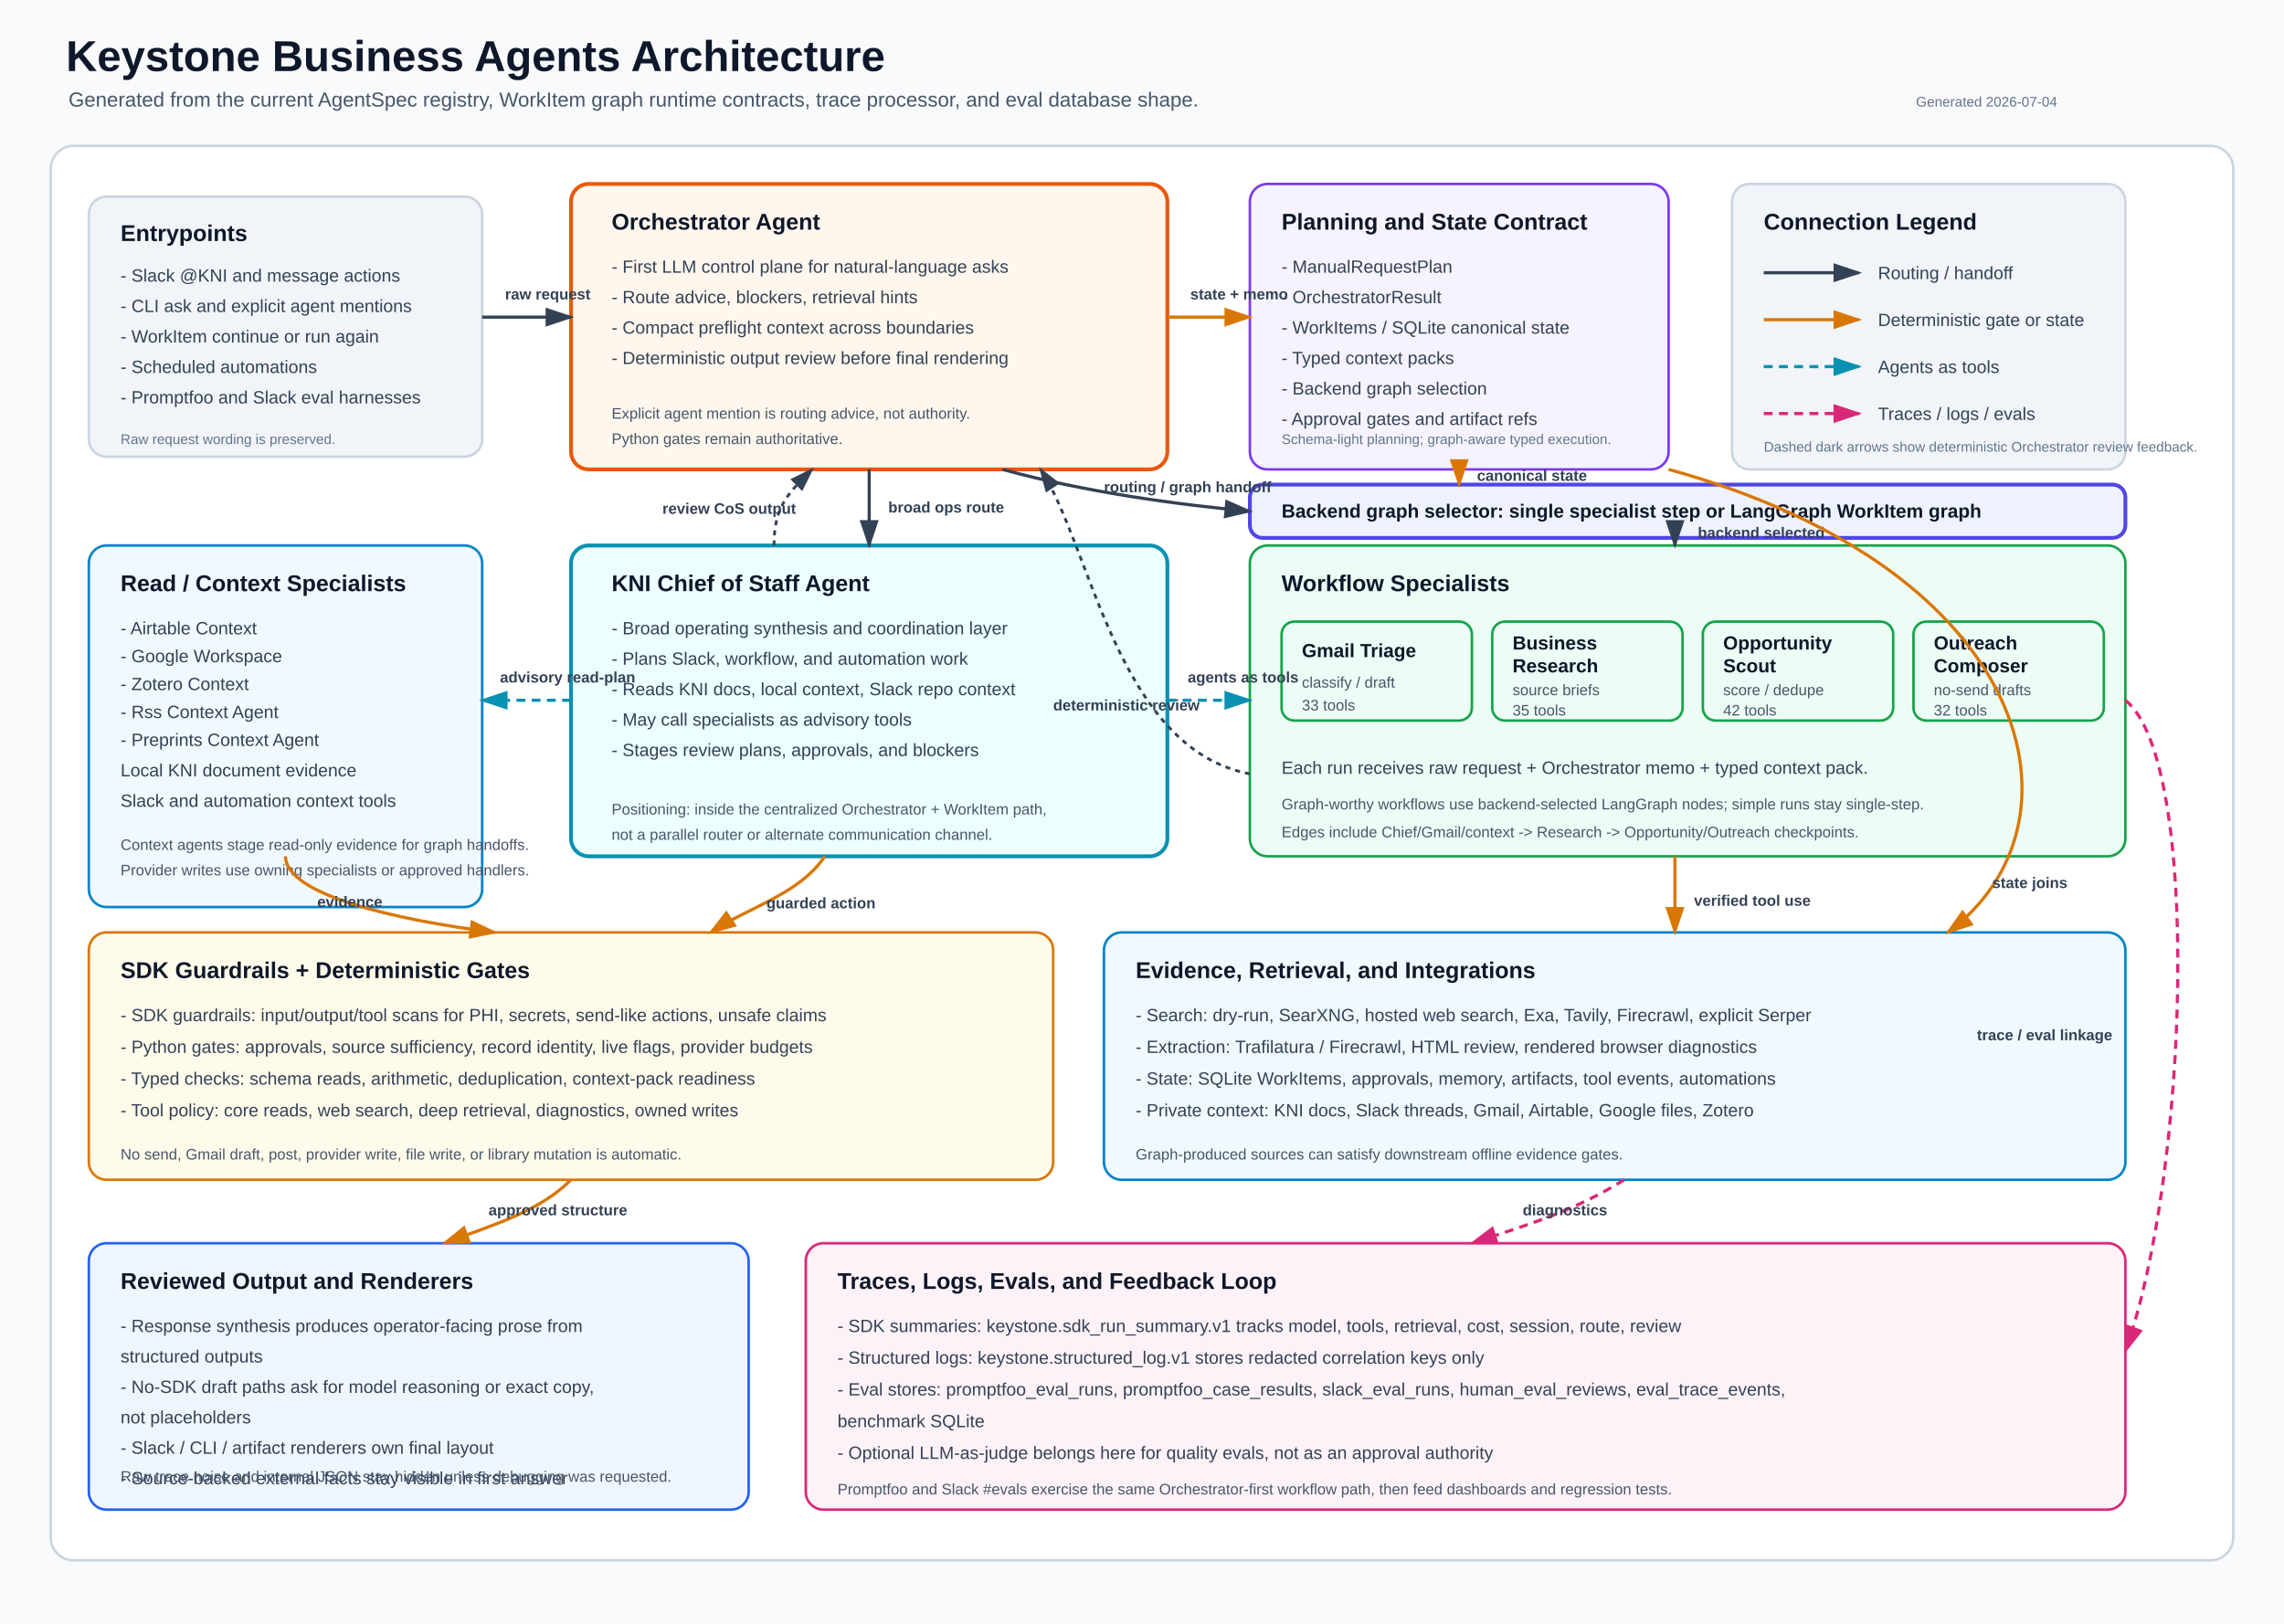
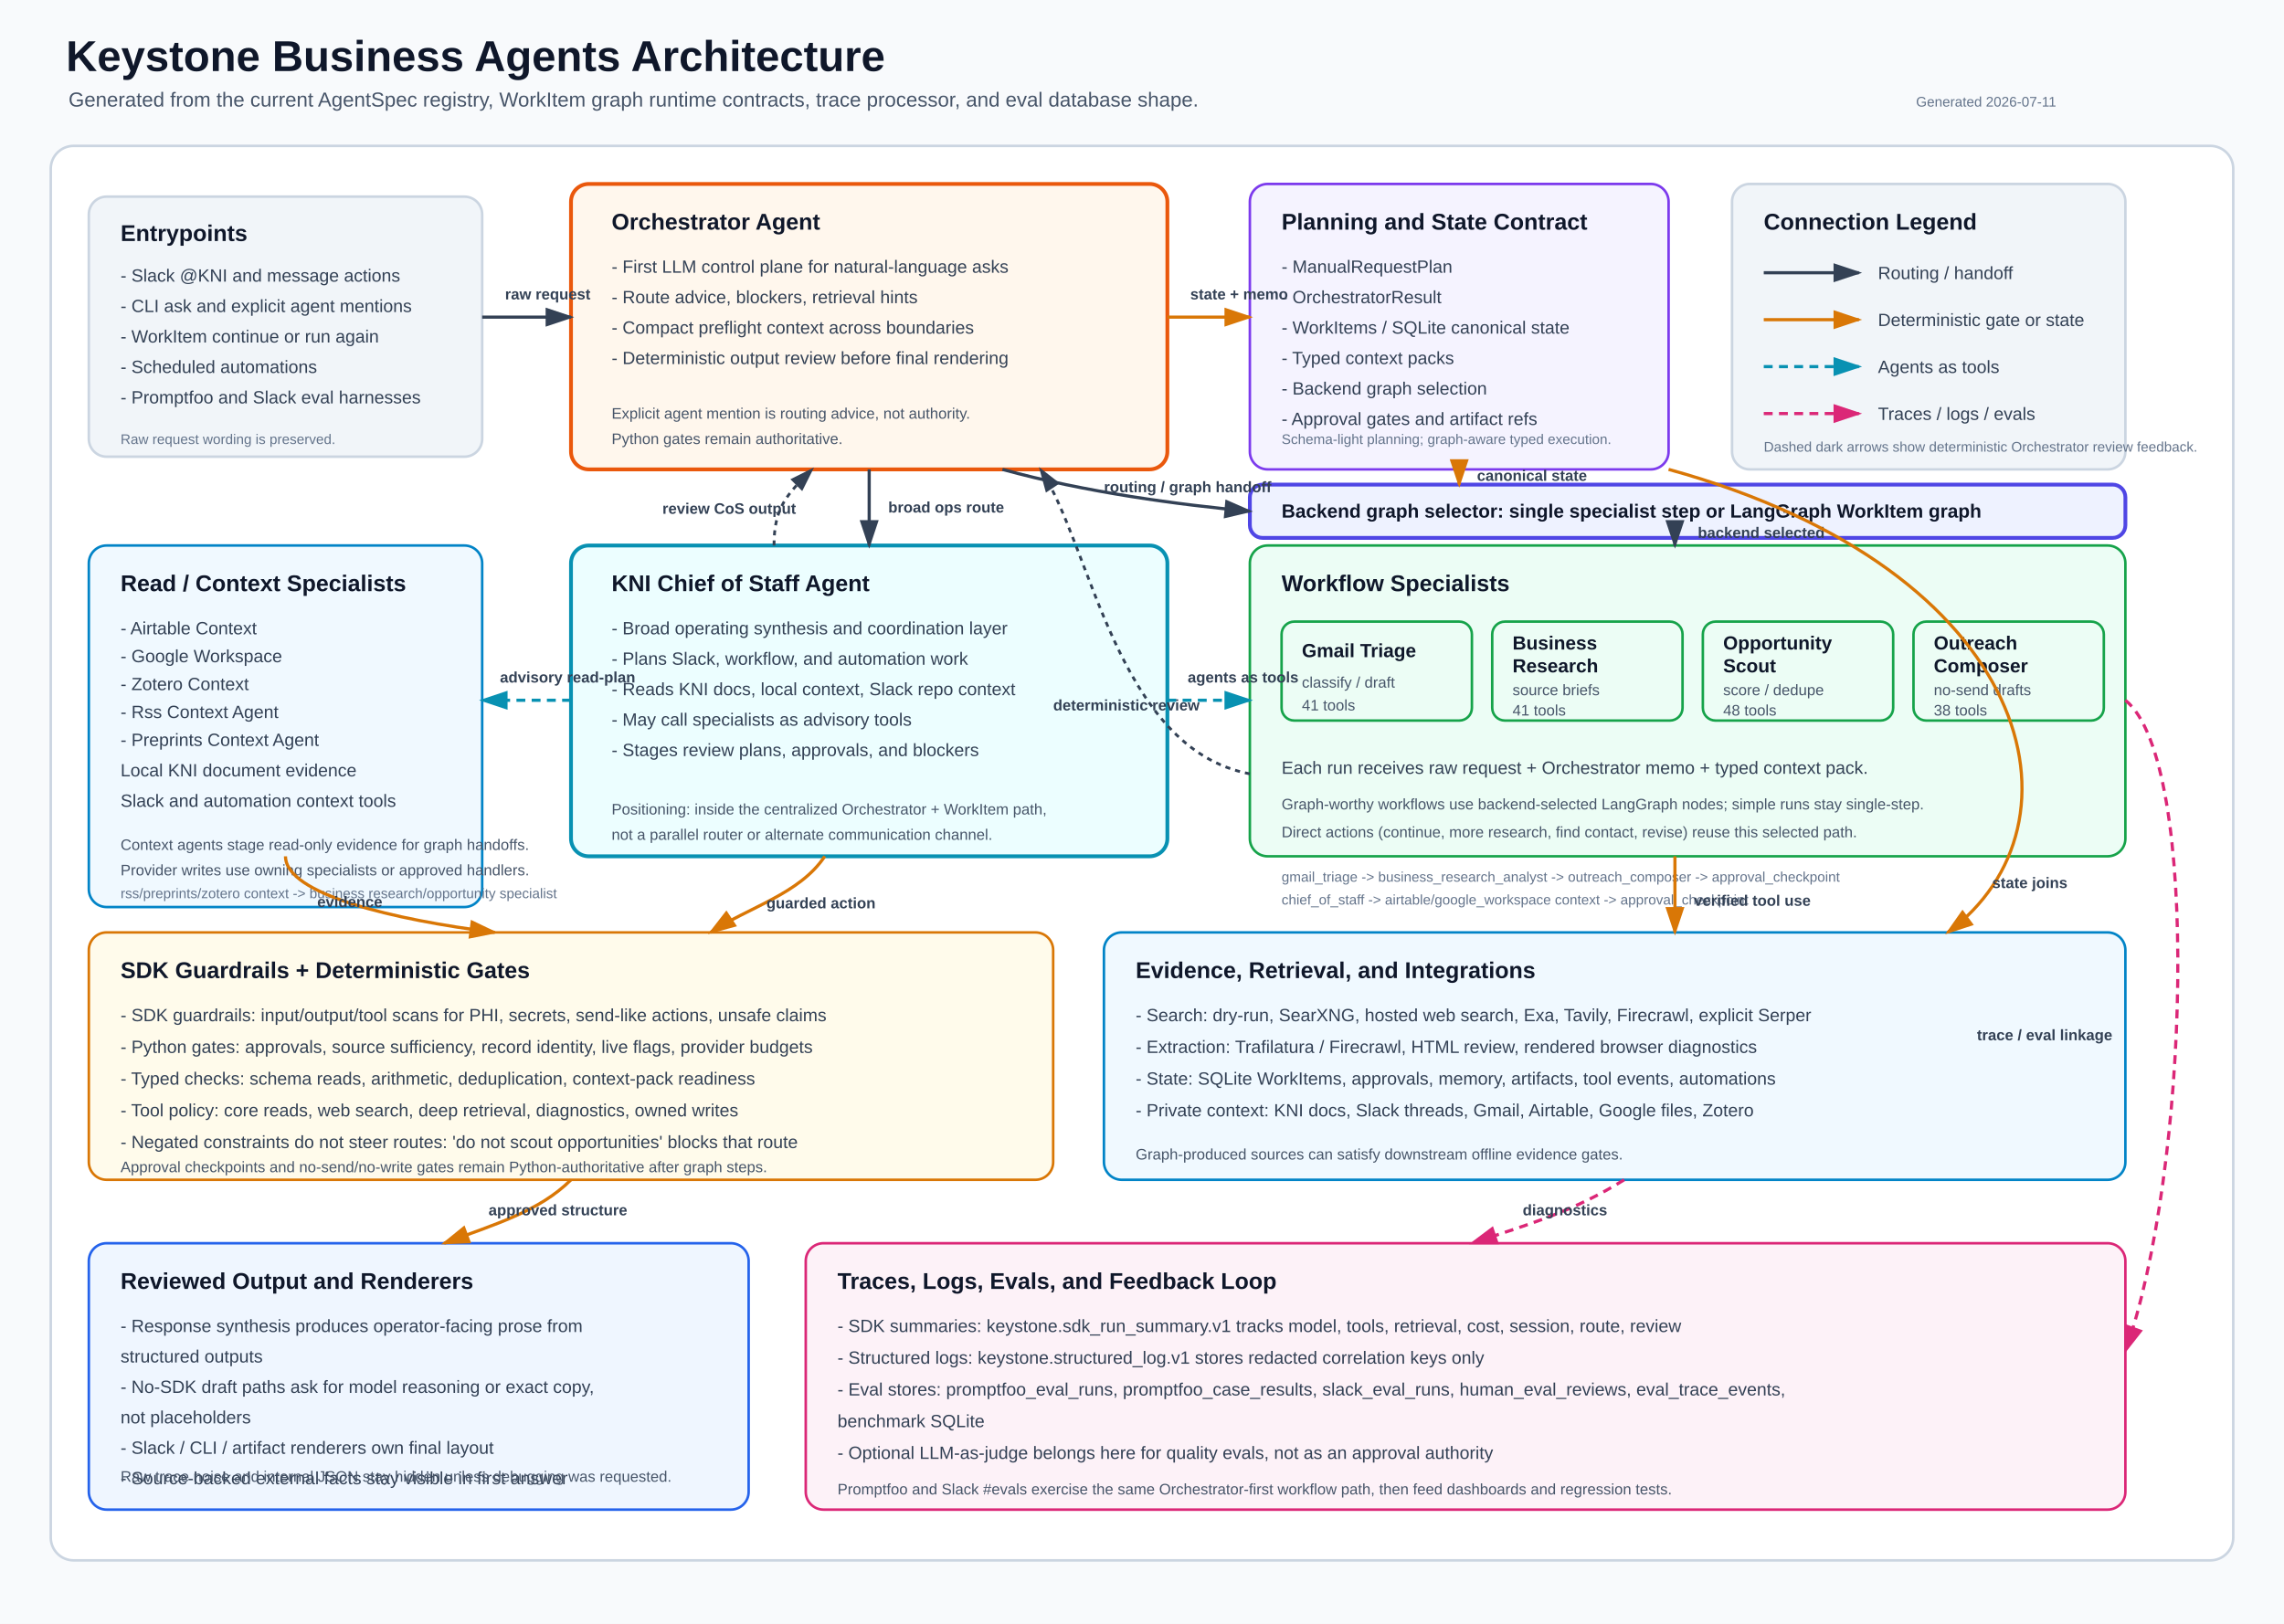
<svg xmlns="http://www.w3.org/2000/svg" width="1800" height="1280" viewBox="0 0 1800 1280" role="img" aria-labelledby="title desc">
  <defs>
    <marker id="arrow" markerWidth="10" markerHeight="10" refX="8" refY="3" orient="auto" markerUnits="strokeWidth">
      <path d="M0,0 L0,6 L9,3 z" fill="#334155" />
    </marker>
    <marker id="arrow-det" markerWidth="10" markerHeight="10" refX="8" refY="3" orient="auto" markerUnits="strokeWidth">
      <path d="M0,0 L0,6 L9,3 z" fill="#d97706" />
    </marker>
    <marker id="arrow-tool" markerWidth="10" markerHeight="10" refX="8" refY="3" orient="auto" markerUnits="strokeWidth">
      <path d="M0,0 L0,6 L9,3 z" fill="#0891b2" />
    </marker>
    <marker id="arrow-obs" markerWidth="10" markerHeight="10" refX="8" refY="3" orient="auto" markerUnits="strokeWidth">
      <path d="M0,0 L0,6 L9,3 z" fill="#db2777" />
    </marker>
    <style>
      .bg { fill: #f8fafc; }
      .frame { fill: #ffffff; stroke: #cbd5e1; stroke-width: 2; }
      .lane { fill: #f1f5f9; stroke: #cbd5e1; stroke-width: 2; }
      .orchestrator { fill: #fff7ed; stroke: #ea580c; stroke-width: 3; }
      .chief { fill: #ecfeff; stroke: #0891b2; stroke-width: 3; }
      .graph { fill: #eef2ff; stroke: #4f46e5; stroke-width: 3; }
      .specialist { fill: #ecfdf5; stroke: #16a34a; stroke-width: 2; }
      .context { fill: #f0f9ff; stroke: #0284c7; stroke-width: 2; }
      .gate { fill: #fffbeb; stroke: #d97706; stroke-width: 2; }
      .state { fill: #f5f3ff; stroke: #7c3aed; stroke-width: 2; }
      .observability { fill: #fdf2f8; stroke: #db2777; stroke-width: 2; }
      .render { fill: #eff6ff; stroke: #2563eb; stroke-width: 2; }
      .title { font: 700 34px Arial, sans-serif; fill: #0f172a; }
      .subtitle { font: 400 16px Arial, sans-serif; fill: #475569; }
      .section { font: 700 18px Arial, sans-serif; fill: #0f172a; }
      .cardTitle { font: 700 15px Arial, sans-serif; fill: #0f172a; }
      .body { font: 400 14px Arial, sans-serif; fill: #334155; }
      .small { font: 400 12px Arial, sans-serif; fill: #475569; }
      .tiny { font: 400 11px Arial, sans-serif; fill: #64748b; }
      .label { font: 700 12px Arial, sans-serif; fill: #334155; }
      .routeLine { stroke: #334155; stroke-width: 2.5; fill: none; marker-end: url(#arrow); }
      .reviewLine { stroke: #334155; stroke-width: 2.2; fill: none; marker-end: url(#arrow); stroke-dasharray: 4 4; }
      .detLine { stroke: #d97706; stroke-width: 2.5; fill: none; marker-end: url(#arrow-det); }
      .toolAgentLine { stroke: #0891b2; stroke-width: 2.5; fill: none; marker-end: url(#arrow-tool); }
      .obsLine { stroke: #db2777; stroke-width: 2.5; fill: none; marker-end: url(#arrow-obs); }
      .dash { stroke-dasharray: 7 5; }
    </style>
  </defs>
  <rect class="bg" width="1800" height="1280" />
  <text class="title" x="52" y="56">Keystone Business Agents Architecture</text>
  <text class="subtitle" x="54" y="84">Generated from the current AgentSpec registry, WorkItem graph runtime contracts, trace processor, and eval database shape.</text>
-   <text class="tiny" x="1510" y="84">Generated 2026-07-04</text>
+   <text class="tiny" x="1510" y="84">Generated 2026-07-11</text>
  <rect class="frame" x="40" y="115" width="1720" height="1115" rx="18" />
  <rect class="lane" x="70" y="155" width="310" height="205" rx="14" />
  <text class="section" x="95" y="190">Entrypoints</text>
  <text class="body" x="95" y="222">- Slack @KNI and message actions</text>
  <text class="body" x="95" y="246">- CLI ask and explicit agent mentions</text>
  <text class="body" x="95" y="270">- WorkItem continue or run again</text>
  <text class="body" x="95" y="294">- Scheduled automations</text>
  <text class="body" x="95" y="318">- Promptfoo and Slack eval harnesses</text>
  <text class="tiny" x="95" y="350">Raw request wording is preserved.</text>
  <rect class="orchestrator" x="450" y="145" width="470" height="225" rx="14" />
  <text class="section" x="482" y="181">Orchestrator Agent</text>
  <text class="body" x="482" y="215">- First LLM control plane for natural-language asks</text>
  <text class="body" x="482" y="239">- Route advice, blockers, retrieval hints</text>
  <text class="body" x="482" y="263">- Compact preflight context across boundaries</text>
  <text class="body" x="482" y="287">- Deterministic output review before final rendering</text>
  <text class="small" x="482" y="330">Explicit agent mention is routing advice, not authority.</text>
  <text class="small" x="482" y="350">Python gates remain authoritative.</text>
  <rect class="state" x="985" y="145" width="330" height="225" rx="14" />
  <text class="section" x="1010" y="181">Planning and State Contract</text>
  <text class="body" x="1010" y="215">- ManualRequestPlan</text>
  <text class="body" x="1010" y="239">- OrchestratorResult</text>
  <text class="body" x="1010" y="263">- WorkItems / SQLite canonical state</text>
  <text class="body" x="1010" y="287">- Typed context packs</text>
  <text class="body" x="1010" y="311">- Backend graph selection</text>
  <text class="body" x="1010" y="335">- Approval gates and artifact refs</text>
  <text class="tiny" x="1010" y="350">Schema-light planning; graph-aware typed execution.</text>
  <rect class="lane" x="1365" y="145" width="310" height="225" rx="14" />
  <text class="section" x="1390" y="181">Connection Legend</text>
  <path class="routeLine" d="M1390 215 L1465 215" />
  <text class="body" x="1480" y="220">Routing / handoff</text>
  <path class="detLine" d="M1390 252 L1465 252" />
  <text class="body" x="1480" y="257">Deterministic gate or state</text>
  <path class="toolAgentLine dash" d="M1390 289 L1465 289" />
  <text class="body" x="1480" y="294">Agents as tools</text>
  <path class="obsLine dash" d="M1390 326 L1465 326" />
  <text class="body" x="1480" y="331">Traces / logs / evals</text>
  <text class="tiny" x="1390" y="356">Dashed dark arrows show deterministic Orchestrator review feedback.</text>
  <rect class="graph" x="985" y="382" width="690" height="42" rx="10" />
  <text class="cardTitle" x="1010" y="408">Backend graph selector: single specialist step or LangGraph WorkItem graph</text>
  <rect class="chief" x="450" y="430" width="470" height="245" rx="14" />
  <text class="section" x="482" y="466">KNI Chief of Staff Agent</text>
  <text class="body" x="482" y="500">- Broad operating synthesis and coordination layer</text>
  <text class="body" x="482" y="524">- Plans Slack, workflow, and automation work</text>
  <text class="body" x="482" y="548">- Reads KNI docs, local context, Slack repo context</text>
  <text class="body" x="482" y="572">- May call specialists as advisory tools</text>
  <text class="body" x="482" y="596">- Stages review plans, approvals, and blockers</text>
  <text class="small" x="482" y="642">Positioning: inside the centralized Orchestrator + WorkItem path,</text>
  <text class="small" x="482" y="662">not a parallel router or alternate communication channel.</text>
  <rect class="specialist" x="985" y="430" width="690" height="245" rx="14" />
  <text class="section" x="1010" y="466">Workflow Specialists</text>
  <rect class="specialist" x="1010" y="490" width="150" height="78" rx="10" />
  <text class="cardTitle" x="1026" y="518">Gmail Triage</text>
  <text class="small" x="1026" y="542">classify / draft</text>
-   <text class="small" x="1026" y="560">33 tools</text>
+   <text class="small" x="1026" y="560">41 tools</text>
  <rect class="specialist" x="1176" y="490" width="150" height="78" rx="10" />
  <text class="cardTitle" x="1192" y="512">Business</text>
  <text class="cardTitle" x="1192" y="530">Research</text>
  <text class="small" x="1192" y="548">source briefs</text>
-   <text class="small" x="1192" y="564">35 tools</text>
+   <text class="small" x="1192" y="564">41 tools</text>
  <rect class="specialist" x="1342" y="490" width="150" height="78" rx="10" />
  <text class="cardTitle" x="1358" y="512">Opportunity</text>
  <text class="cardTitle" x="1358" y="530">Scout</text>
  <text class="small" x="1358" y="548">score / dedupe</text>
-   <text class="small" x="1358" y="564">42 tools</text>
+   <text class="small" x="1358" y="564">48 tools</text>
  <rect class="specialist" x="1508" y="490" width="150" height="78" rx="10" />
  <text class="cardTitle" x="1524" y="512">Outreach</text>
  <text class="cardTitle" x="1524" y="530">Composer</text>
  <text class="small" x="1524" y="548">no-send drafts</text>
-   <text class="small" x="1524" y="564">32 tools</text>
+   <text class="small" x="1524" y="564">38 tools</text>
  <text class="body" x="1010" y="610">Each run receives raw request + Orchestrator memo + typed context pack.</text>
  <text class="small" x="1010" y="638">Graph-worthy workflows use backend-selected LangGraph nodes; simple runs stay single-step.</text>
-   <text class="small" x="1010" y="660">Edges include Chief/Gmail/context -&gt; Research -&gt; Opportunity/Outreach checkpoints.</text>
+   <text class="small" x="1010" y="660">Direct actions (continue, more research, find contact, revise) reuse this selected path.</text>
  <rect class="context" x="70" y="430" width="310" height="285" rx="14" />
  <text class="section" x="95" y="466">Read / Context Specialists</text>
  <text class="body" x="95" y="500">- Airtable Context</text>
  <text class="body" x="95" y="522">- Google Workspace</text>
  <text class="body" x="95" y="544">- Zotero Context</text>
  <text class="body" x="95" y="566">- Rss Context Agent</text>
  <text class="body" x="95" y="588">- Preprints Context Agent</text>
  <text class="body" x="95" y="612">Local KNI document evidence</text>
  <text class="body" x="95" y="636">Slack and automation context tools</text>
  <text class="small" x="95" y="670">Context agents stage read-only evidence for graph handoffs.</text>
  <text class="small" x="95" y="690">Provider writes use owning specialists or approved handlers.</text>
  <rect class="gate" x="70" y="735" width="760" height="195" rx="14" />
  <text class="section" x="95" y="771">SDK Guardrails + Deterministic Gates</text>
  <text class="body" x="95" y="805">- SDK guardrails: input/output/tool scans for PHI, secrets, send-like actions, unsafe claims</text>
  <text class="body" x="95" y="830">- Python gates: approvals, source sufficiency, record identity, live flags, provider budgets</text>
  <text class="body" x="95" y="855">- Typed checks: schema reads, arithmetic, deduplication, context-pack readiness</text>
  <text class="body" x="95" y="880">- Tool policy: core reads, web search, deep retrieval, diagnostics, owned writes</text>
-   <text class="small" x="95" y="914">No send, Gmail draft, post, provider write, file write, or library mutation is automatic.</text>
+   <text class="body" x="95" y="905">- Negated constraints do not steer routes: 'do not scout opportunities' blocks that route</text>
+   <text class="small" x="95" y="924">Approval checkpoints and no-send/no-write gates remain Python-authoritative after graph steps.</text>
  <rect class="context" x="870" y="735" width="805" height="195" rx="14" />
  <text class="section" x="895" y="771">Evidence, Retrieval, and Integrations</text>
  <text class="body" x="895" y="805">- Search: dry-run, SearXNG, hosted web search, Exa, Tavily, Firecrawl, explicit Serper</text>
  <text class="body" x="895" y="830">- Extraction: Trafilatura / Firecrawl, HTML review, rendered browser diagnostics</text>
  <text class="body" x="895" y="855">- State: SQLite WorkItems, approvals, memory, artifacts, tool events, automations</text>
  <text class="body" x="895" y="880">- Private context: KNI docs, Slack threads, Gmail, Airtable, Google files, Zotero</text>
  <text class="small" x="895" y="914">Graph-produced sources can satisfy downstream offline evidence gates.</text>
+   <text class="tiny" x="1010" y="695">gmail_triage -&gt; business_research_analyst -&gt; outreach_composer -&gt; approval_checkpoint</text>
+   <text class="tiny" x="1010" y="713">chief_of_staff -&gt; airtable/google_workspace context -&gt; approval_checkpoint</text>
+   <text class="tiny" x="95" y="708">rss/preprints/zotero context -&gt; business research/opportunity specialist</text>
  <rect class="render" x="70" y="980" width="520" height="210" rx="14" />
  <text class="section" x="95" y="1016">Reviewed Output and Renderers</text>
  <text class="body" x="95" y="1050">- Response synthesis produces operator-facing prose from</text>
  <text class="body" x="95" y="1074">structured outputs</text>
  <text class="body" x="95" y="1098">- No-SDK draft paths ask for model reasoning or exact copy,</text>
  <text class="body" x="95" y="1122">not placeholders</text>
  <text class="body" x="95" y="1146">- Slack / CLI / artifact renderers own final layout</text>
  <text class="body" x="95" y="1170">- Source-backed external facts stay visible in first answer</text>
  <text class="small" x="95" y="1168">Raw trace noise and internal JSON stay hidden unless debugging was requested.</text>
  <rect class="observability" x="635" y="980" width="1040" height="210" rx="14" />
  <text class="section" x="660" y="1016">Traces, Logs, Evals, and Feedback Loop</text>
  <text class="body" x="660" y="1050">- SDK summaries: keystone.sdk_run_summary.v1 tracks model, tools, retrieval, cost, session, route, review</text>
  <text class="body" x="660" y="1075">- Structured logs: keystone.structured_log.v1 stores redacted correlation keys only</text>
  <text class="body" x="660" y="1100">- Eval stores: promptfoo_eval_runs, promptfoo_case_results, slack_eval_runs, human_eval_reviews, eval_trace_events,</text>
  <text class="body" x="660" y="1125">benchmark SQLite</text>
  <text class="body" x="660" y="1150">- Optional LLM-as-judge belongs here for quality evals, not as an approval authority</text>
  <text class="small" x="660" y="1178">Promptfoo and Slack #evals exercise the same Orchestrator-first workflow path, then feed dashboards and regression tests.</text>
  <path class="routeLine" d="M380 250 C410 250 420 250 450 250" />
  <text class="label" x="398" y="236">raw request</text>
  <path class="detLine" d="M920 250 C950 250 955 250 985 250" />
  <text class="label" x="938" y="236">state + memo</text>
  <path class="detLine" d="M1150 370 C1150 376 1150 378 1150 382" />
  <text class="label" x="1164" y="379">canonical state</text>
  <path class="routeLine" d="M1320 424 C1320 426 1320 428 1320 430" />
  <text class="label" x="1338" y="424">backend selected</text>
  <path class="routeLine" d="M685 370 C685 395 685 405 685 430" />
  <text class="label" x="700" y="404">broad ops route</text>
  <path class="toolAgentLine dash" d="M920 552 C950 552 955 552 985 552" />
  <text class="label" x="936" y="538">agents as tools</text>
  <path class="toolAgentLine dash" d="M450 552 C410 552 405 552 380 552" />
  <text class="label" x="394" y="538">advisory read-plan</text>
  <path class="detLine" d="M225 675 C225 705 310 725 390 735" />
  <text class="label" x="250" y="715">evidence</text>
  <path class="detLine" d="M1320 675 C1320 705 1320 710 1320 735" />
  <text class="label" x="1335" y="714">verified tool use</text>
  <path class="detLine" d="M650 675 C630 705 590 715 560 735" />
  <text class="label" x="604" y="716">guarded action</text>
  <path class="detLine" d="M450 930 C425 955 390 965 350 980" />
  <text class="label" x="385" y="958">approved structure</text>
  <path class="obsLine dash" d="M1280 930 C1240 955 1205 965 1160 980" />
  <text class="label" x="1200" y="958">diagnostics</text>
  <path class="detLine" d="M1315 370 C1605 450 1650 650 1535 735" />
  <text class="label" x="1570" y="700">state joins</text>
  <path class="routeLine" d="M790 370 C855 388 930 398 985 403" />
  <text class="label" x="870" y="388">routing / graph handoff</text>
  <path class="reviewLine" d="M985 610 C880 590 860 430 820 370" />
  <text class="label" x="830" y="560">deterministic review</text>
  <path class="reviewLine" d="M610 430 C610 400 620 390 640 370" />
  <text class="label" x="522" y="405">review CoS output</text>
  <path class="obsLine dash" d="M1675 552 C1735 600 1725 925 1675 1065" />
  <text class="label" x="1558" y="820">trace / eval linkage</text>
</svg>
